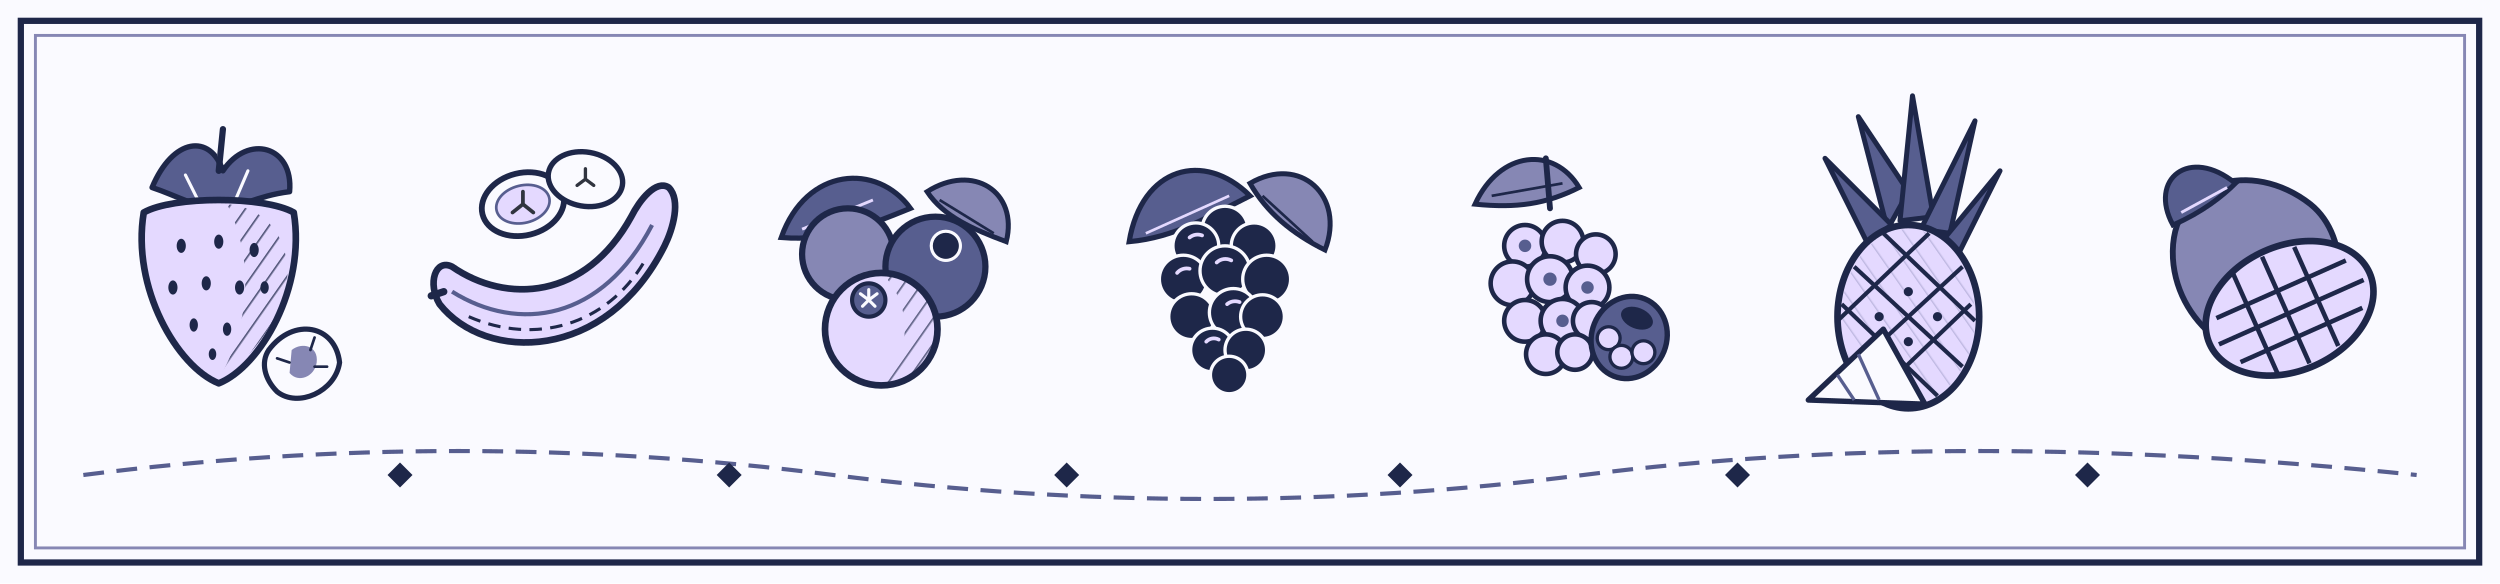
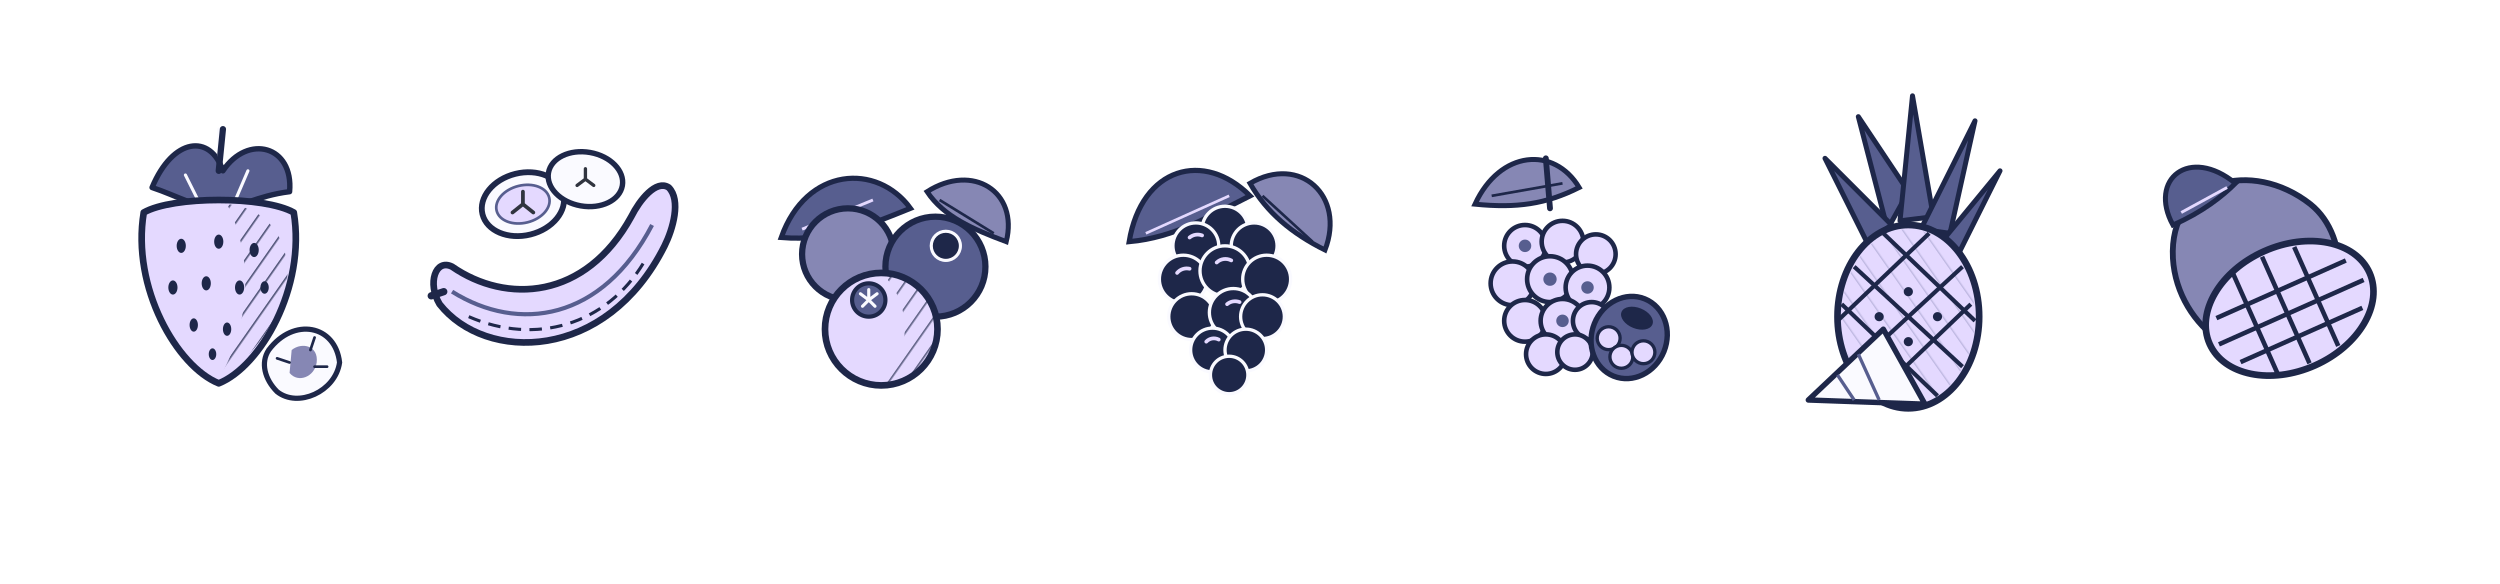
<svg xmlns="http://www.w3.org/2000/svg" viewBox="0 0 1200 280" fill="none" role="img" aria-labelledby="fruits-frieze-title">
  <defs>
    <pattern id="fruit-hatch" width="7" height="7" patternUnits="userSpaceOnUse" patternTransform="rotate(35)">
      <line x1="0" y1="0" x2="0" y2="7" stroke="#1E2749" stroke-width="1.6" />
    </pattern>
    <pattern id="fruit-cross" width="8" height="8" patternUnits="userSpaceOnUse" patternTransform="rotate(-35)">
      <line x1="0" y1="0" x2="0" y2="8" stroke="#575E8F" stroke-width="1.4" />
    </pattern>
  </defs>
-   <rect x="0" y="0" width="1200" height="280" fill="#FAFAFF" />
-   <rect x="10" y="10" width="1180" height="260" fill="none" stroke="#1E2749" stroke-width="3" />
-   <rect x="17" y="17" width="1166" height="246" fill="none" stroke="#8687B4" stroke-width="1.4" />
-   <path d="M40 228 Q220 205 400 228 T760 228 T1160 228" stroke="#575E8F" stroke-width="2" stroke-dasharray="10 6" fill="none" />
-   <g id="woodcut-strawberry" transform="translate(105, 130)">
-     <path d="M-32 -40 C-22 -64 -4 -66 2 -48 C14 -66 36 -60 34 -38 C18 -36 10 -30 0 -30 C-10 -30 -20 -36 -32 -40 Z" fill="#575E8F" stroke="#1E2749" stroke-width="2.6" stroke-linejoin="round" />
-     <path d="M-16 -46 L-10 -34 M14 -48 L8 -34 M0 -48 L0 -68" stroke="#FAFAFF" stroke-width="1.5" stroke-linecap="round" />
-     <path d="M0 -48 L2 -68" stroke="#1E2749" stroke-width="3" stroke-linecap="round" />
-     <path d="M-36 -28 C-42 8 -20 46 0 54 C20 46 42 8 36 -28 C22 -36 -22 -36 -36 -28 Z" fill="#E4D9FF" stroke="#1E2749" stroke-width="3.2" stroke-linejoin="round" />
-     <path d="M4 -32 C28 -30 36 -8 32 10 C25 32 10 46 0 52 C14 28 18 -4 4 -32 Z" fill="url(#fruit-hatch)" opacity="0.72" />
-     <g fill="#1E2749">
-       <ellipse cx="-18" cy="-12" rx="2.2" ry="3.4" />
-       <ellipse cx="0" cy="-14" rx="2.2" ry="3.4" />
-       <ellipse cx="17" cy="-10" rx="2.2" ry="3.4" />
-       <ellipse cx="-22" cy="8" rx="2.2" ry="3.4" />
-       <ellipse cx="-6" cy="6" rx="2.2" ry="3.4" />
-       <ellipse cx="10" cy="8" rx="2.2" ry="3.4" />
-       <ellipse cx="22" cy="8" rx="2" ry="3" />
-       <ellipse cx="-12" cy="26" rx="2" ry="3.2" />
-       <ellipse cx="4" cy="28" rx="2" ry="3.2" />
-       <ellipse cx="-3" cy="40" rx="1.8" ry="2.8" />
+   <g id="frieze-specimens">
+     <g id="woodcut-strawberry" transform="translate(105, 130)">
+       <path d="M-32 -40 C-22 -64 -4 -66 2 -48 C14 -66 36 -60 34 -38 C18 -36 10 -30 0 -30 C-10 -30 -20 -36 -32 -40 Z" fill="#575E8F" stroke="#1E2749" stroke-width="2.6" stroke-linejoin="round" />
+       <path d="M-16 -46 L-10 -34 M14 -48 L8 -34 M0 -48 L0 -68" stroke="#FAFAFF" stroke-width="1.5" stroke-linecap="round" />
+       <path d="M0 -48 L2 -68" stroke="#1E2749" stroke-width="3" stroke-linecap="round" />
+       <path d="M-36 -28 C-42 8 -20 46 0 54 C20 46 42 8 36 -28 C22 -36 -22 -36 -36 -28 Z" fill="#E4D9FF" stroke="#1E2749" stroke-width="3.2" stroke-linejoin="round" />
+       <path d="M4 -32 C28 -30 36 -8 32 10 C25 32 10 46 0 52 C14 28 18 -4 4 -32 Z" fill="url(#fruit-hatch)" opacity="0.72" />
+       <g fill="#1E2749">
+         <ellipse cx="-18" cy="-12" rx="2.2" ry="3.4" />
+         <ellipse cx="0" cy="-14" rx="2.2" ry="3.4" />
+         <ellipse cx="17" cy="-10" rx="2.2" ry="3.4" />
+         <ellipse cx="-22" cy="8" rx="2.2" ry="3.4" />
+         <ellipse cx="-6" cy="6" rx="2.2" ry="3.4" />
+         <ellipse cx="10" cy="8" rx="2.2" ry="3.4" />
+         <ellipse cx="22" cy="8" rx="2" ry="3" />
+         <ellipse cx="-12" cy="26" rx="2" ry="3.2" />
+         <ellipse cx="4" cy="28" rx="2" ry="3.2" />
+         <ellipse cx="-3" cy="40" rx="1.8" ry="2.8" />
+       </g>
+       <path d="M24 38 C36 22 56 26 58 44 C56 58 38 66 28 58 C22 52 20 44 24 38 Z" fill="#FAFAFF" stroke="#1E2749" stroke-width="2.5" />
+       <path d="M35 38 C40 34 48 36 47 44 C46 51 38 54 34 49 Z" fill="#8687B4" />
+       <path d="M28 42 L34 44 M46 32 L44 38 M52 46 L46 46" stroke="#1E2749" stroke-width="1.3" stroke-linecap="round" />
    </g>
-     <path d="M24 38 C36 22 56 26 58 44 C56 58 38 66 28 58 C22 52 20 44 24 38 Z" fill="#FAFAFF" stroke="#1E2749" stroke-width="2.5" />
-     <path d="M35 38 C40 34 48 36 47 44 C46 51 38 54 34 49 Z" fill="#8687B4" />
-     <path d="M28 42 L34 44 M46 32 L44 38 M52 46 L46 46" stroke="#1E2749" stroke-width="1.3" stroke-linecap="round" />
-   </g>
-   <g id="woodcut-banana" transform="translate(265, 132)">
-     <path d="M-54 14 C-32 42 26 42 54 -14 C58 -22 62 -36 56 -42 C50 -46 42 -36 38 -28 C16 12 -22 14 -48 -4 C-56 -8 -60 4 -54 14 Z" fill="#E4D9FF" stroke="#1E2749" stroke-width="3.2" stroke-linejoin="round" />
-     <path d="M-48 8 C-16 28 24 22 48 -24" stroke="#575E8F" stroke-width="2" fill="none" />
-     <path d="M-40 20 C-8 34 26 24 44 -6" stroke="#1E2749" stroke-width="1.5" stroke-dasharray="6 4" fill="none" />
-     <path d="M-52 8 L-58 10" stroke="#1E2749" stroke-width="3.5" stroke-linecap="round" />
-     <ellipse cx="-14" cy="-34" rx="20" ry="15" transform="rotate(-14 -14 -34)" fill="#FAFAFF" stroke="#1E2749" stroke-width="2.8" />
-     <ellipse cx="-14" cy="-34" rx="13" ry="9" transform="rotate(-14 -14 -34)" fill="#E4D9FF" stroke="#575E8F" stroke-width="1.3" />
-     <path d="M-14 -34 L-14 -40 M-14 -34 L-19 -30 M-14 -34 L-9 -30" stroke="#30343F" stroke-width="1.8" stroke-linecap="round" />
-     <ellipse cx="16" cy="-46" rx="18" ry="13" transform="rotate(10 16 -46)" fill="#FAFAFF" stroke="#1E2749" stroke-width="2.6" />
-     <path d="M16 -46 L16 -51 M16 -46 L12 -43 M16 -46 L20 -43" stroke="#30343F" stroke-width="1.6" stroke-linecap="round" />
-   </g>
-   <g id="woodcut-blueberries" transform="translate(425, 136)">
-     <path d="M-50 -22 C-38 -56 -4 -58 12 -36 C-8 -28 -26 -20 -50 -22 Z" fill="#575E8F" stroke="#1E2749" stroke-width="2.5" />
-     <path d="M-40 -26 L-6 -40" stroke="#E4D9FF" stroke-width="1.4" />
-     <path d="M20 -44 C42 -58 64 -44 58 -20 C42 -26 28 -32 20 -44 Z" fill="#8687B4" stroke="#1E2749" stroke-width="2.4" />
-     <path d="M26 -40 L52 -24" stroke="#1E2749" stroke-width="1.3" />
-     <circle cx="-18" cy="-14" r="22" fill="#8687B4" stroke="#1E2749" stroke-width="3" />
-     <circle cx="24" cy="-8" r="24" fill="#575E8F" stroke="#1E2749" stroke-width="3" />
-     <circle cx="29" cy="-18" r="7" fill="#1E2749" stroke="#FAFAFF" stroke-width="1.5" />
-     <circle cx="-2" cy="22" r="27" fill="#E4D9FF" stroke="#1E2749" stroke-width="3.2" />
-     <path d="M-2 -5 A27 27 0 0 1 25 22 A27 27 0 0 1 -2 49 C12 36 14 10 -2 -5 Z" fill="url(#fruit-hatch)" opacity="0.65" />
-     <circle cx="-8" cy="8" r="8" fill="#575E8F" stroke="#1E2749" stroke-width="2" />
-     <path d="M-12 5 L-8 8 L-4 5 M-11 11 L-8 8 L-5 11 M-8 3 L-8 8" stroke="#FAFAFF" stroke-width="1.5" stroke-linecap="round" />
-   </g>
-   <g id="woodcut-blackberry" transform="translate(588, 134)">
-     <path d="M-46 -18 C-40 -54 -10 -62 12 -40 C-8 -30 -24 -20 -46 -18 Z" fill="#575E8F" stroke="#1E2749" stroke-width="2.5" />
-     <path d="M-38 -22 L2 -40" stroke="#E4D9FF" stroke-width="1.3" />
-     <path d="M12 -46 C36 -60 58 -40 48 -14 C32 -22 20 -32 12 -46 Z" fill="#8687B4" stroke="#1E2749" stroke-width="2.4" />
-     <path d="M18 -40 L42 -18" stroke="#1E2749" stroke-width="1.3" />
-     <g fill="#1E2749" stroke="#FAFAFF" stroke-width="1.6">
-       <circle cx="0" cy="-24" r="11" />
-       <circle cx="-14" cy="-16" r="11" />
-       <circle cx="14" cy="-16" r="11" />
-       <circle cx="-20" cy="0" r="11.5" />
-       <circle cx="0" cy="-4" r="12" />
-       <circle cx="20" cy="0" r="11.5" />
-       <circle cx="-16" cy="18" r="11" />
-       <circle cx="4" cy="16" r="11.5" />
-       <circle cx="18" cy="18" r="10.5" />
-       <circle cx="-6" cy="34" r="10.5" />
-       <circle cx="10" cy="34" r="10" />
-       <circle cx="2" cy="46" r="9" />
+     <g id="woodcut-banana" transform="translate(265, 132)">
+       <path d="M-54 14 C-32 42 26 42 54 -14 C58 -22 62 -36 56 -42 C50 -46 42 -36 38 -28 C16 12 -22 14 -48 -4 C-56 -8 -60 4 -54 14 Z" fill="#E4D9FF" stroke="#1E2749" stroke-width="3.2" stroke-linejoin="round" />
+       <path d="M-48 8 C-16 28 24 22 48 -24" stroke="#575E8F" stroke-width="2" fill="none" />
+       <path d="M-40 20 C-8 34 26 24 44 -6" stroke="#1E2749" stroke-width="1.5" stroke-dasharray="6 4" fill="none" />
+       <path d="M-52 8 L-58 10" stroke="#1E2749" stroke-width="3.5" stroke-linecap="round" />
+       <ellipse cx="-14" cy="-34" rx="20" ry="15" transform="rotate(-14 -14 -34)" fill="#FAFAFF" stroke="#1E2749" stroke-width="2.8" />
+       <ellipse cx="-14" cy="-34" rx="13" ry="9" transform="rotate(-14 -14 -34)" fill="#E4D9FF" stroke="#575E8F" stroke-width="1.3" />
+       <path d="M-14 -34 L-14 -40 M-14 -34 L-19 -30 M-14 -34 L-9 -30" stroke="#30343F" stroke-width="1.8" stroke-linecap="round" />
+       <ellipse cx="16" cy="-46" rx="18" ry="13" transform="rotate(10 16 -46)" fill="#FAFAFF" stroke="#1E2749" stroke-width="2.6" />
+       <path d="M16 -46 L16 -51 M16 -46 L12 -43 M16 -46 L20 -43" stroke="#30343F" stroke-width="1.6" stroke-linecap="round" />
    </g>
-     <g stroke="#E4D9FF" stroke-width="1.8" stroke-linecap="round">
-       <path d="M-17 -20 A6 6 0 0 1 -11 -21" />
-       <path d="M-4 -8 A6 6 0 0 1 3 -9" />
-       <path d="M-23 -3 A6 6 0 0 1 -17 -5" />
-       <path d="M1 12 A6 6 0 0 1 7 11" />
-       <path d="M-9 30 A5 5 0 0 1 -3 29" />
+     <g id="woodcut-blueberries" transform="translate(425, 136)">
+       <path d="M-50 -22 C-38 -56 -4 -58 12 -36 C-8 -28 -26 -20 -50 -22 Z" fill="#575E8F" stroke="#1E2749" stroke-width="2.5" />
+       <path d="M-40 -26 L-6 -40" stroke="#E4D9FF" stroke-width="1.4" />
+       <path d="M20 -44 C42 -58 64 -44 58 -20 C42 -26 28 -32 20 -44 Z" fill="#8687B4" stroke="#1E2749" stroke-width="2.4" />
+       <path d="M26 -40 L52 -24" stroke="#1E2749" stroke-width="1.3" />
+       <circle cx="-18" cy="-14" r="22" fill="#8687B4" stroke="#1E2749" stroke-width="3" />
+       <circle cx="24" cy="-8" r="24" fill="#575E8F" stroke="#1E2749" stroke-width="3" />
+       <circle cx="29" cy="-18" r="7" fill="#1E2749" stroke="#FAFAFF" stroke-width="1.5" />
+       <circle cx="-2" cy="22" r="27" fill="#E4D9FF" stroke="#1E2749" stroke-width="3.2" />
+       <path d="M-2 -5 A27 27 0 0 1 25 22 A27 27 0 0 1 -2 49 C12 36 14 10 -2 -5 Z" fill="url(#fruit-hatch)" opacity="0.65" />
+       <circle cx="-8" cy="8" r="8" fill="#575E8F" stroke="#1E2749" stroke-width="2" />
+       <path d="M-12 5 L-8 8 L-4 5 M-11 11 L-8 8 L-5 11 M-8 3 L-8 8" stroke="#FAFAFF" stroke-width="1.5" stroke-linecap="round" />
+     </g>
+     <g id="woodcut-blackberry" transform="translate(588, 134)">
+       <path d="M-46 -18 C-40 -54 -10 -62 12 -40 C-8 -30 -24 -20 -46 -18 Z" fill="#575E8F" stroke="#1E2749" stroke-width="2.5" />
+       <path d="M-38 -22 L2 -40" stroke="#E4D9FF" stroke-width="1.3" />
+       <path d="M12 -46 C36 -60 58 -40 48 -14 C32 -22 20 -32 12 -46 Z" fill="#8687B4" stroke="#1E2749" stroke-width="2.4" />
+       <path d="M18 -40 L42 -18" stroke="#1E2749" stroke-width="1.3" />
+       <g fill="#1E2749" stroke="#FAFAFF" stroke-width="1.6">
+         <circle cx="0" cy="-24" r="11" />
+         <circle cx="-14" cy="-16" r="11" />
+         <circle cx="14" cy="-16" r="11" />
+         <circle cx="-20" cy="0" r="11.5" />
+         <circle cx="0" cy="-4" r="12" />
+         <circle cx="20" cy="0" r="11.5" />
+         <circle cx="-16" cy="18" r="11" />
+         <circle cx="4" cy="16" r="11.5" />
+         <circle cx="18" cy="18" r="10.5" />
+         <circle cx="-6" cy="34" r="10.5" />
+         <circle cx="10" cy="34" r="10" />
+         <circle cx="2" cy="46" r="9" />
+       </g>
+       <g stroke="#E4D9FF" stroke-width="1.8" stroke-linecap="round">
+         <path d="M-17 -20 A6 6 0 0 1 -11 -21" />
+         <path d="M-4 -8 A6 6 0 0 1 3 -9" />
+         <path d="M-23 -3 A6 6 0 0 1 -17 -5" />
+         <path d="M1 12 A6 6 0 0 1 7 11" />
+         <path d="M-9 30 A5 5 0 0 1 -3 29" />
+       </g>
+     </g>
+     <g id="woodcut-raspberry" transform="translate(746, 134)">
+       <path d="M-38 -36 C-26 -62 0 -64 12 -44 C-4 -36 -18 -34 -38 -36 Z" fill="#8687B4" stroke="#1E2749" stroke-width="2.4" />
+       <path d="M-30 -40 L4 -46" stroke="#1E2749" stroke-width="1.3" />
+       <path d="M-2 -34 L-4 -58" stroke="#1E2749" stroke-width="2.8" stroke-linecap="round" />
+       <g fill="#E4D9FF" stroke="#1E2749" stroke-width="2.2">
+         <circle cx="-14" cy="-16" r="10" />
+         <circle cx="4" cy="-18" r="10" />
+         <circle cx="20" cy="-12" r="9.5" />
+         <circle cx="-20" cy="2" r="10.5" />
+         <circle cx="-2" cy="0" r="11" />
+         <circle cx="16" cy="4" r="10.5" />
+         <circle cx="-14" cy="20" r="10" />
+         <circle cx="4" cy="20" r="10.5" />
+         <circle cx="18" cy="20" r="9" />
+         <circle cx="-4" cy="36" r="9.5" />
+         <circle cx="10" cy="35" r="8.5" />
+       </g>
+       <g fill="#575E8F">
+         <circle cx="-14" cy="-16" r="3" />
+         <circle cx="-2" cy="0" r="3.2" />
+         <circle cx="4" cy="20" r="3" />
+         <circle cx="16" cy="4" r="3" />
+       </g>
+       <g transform="translate(36, 28) rotate(22)">
+         <ellipse cx="0" cy="0" rx="18" ry="20" fill="#575E8F" stroke="#1E2749" stroke-width="2.6" />
+         <ellipse cx="0" cy="-10" rx="8" ry="5" fill="#1E2749" />
+         <circle cx="-9" cy="4" r="5.5" fill="#E4D9FF" stroke="#1E2749" stroke-width="1.6" />
+         <circle cx="0" cy="10" r="5.5" fill="#E4D9FF" stroke="#1E2749" stroke-width="1.6" />
+         <circle cx="9" cy="4" r="5.5" fill="#E4D9FF" stroke="#1E2749" stroke-width="1.6" />
+       </g>
+     </g>
+     <g id="woodcut-pineapple" transform="translate(914, 140)">
+       <g fill="#575E8F" stroke="#1E2749" stroke-width="2.4" stroke-linejoin="round">
+         <path d="M-8 -30 L-22 -84 L2 -48 Z" />
+         <path d="M-2 -34 L4 -94 L14 -36 Z" />
+         <path d="M8 -30 L34 -82 L22 -28 Z" />
+         <path d="M-18 -24 L-38 -64 L-6 -32 Z" />
+         <path d="M18 -24 L46 -58 L26 -18 Z" />
+       </g>
+       <ellipse cx="2" cy="12" rx="34" ry="44" fill="#E4D9FF" stroke="#1E2749" stroke-width="3.2" />
+       <ellipse cx="2" cy="12" rx="32" ry="42" fill="url(#fruit-cross)" opacity="0.25" />
+       <g stroke="#1E2749" stroke-width="2">
+         <path d="M-24 -12 L28 36 M-30 6 L16 50 M-10 -28 L34 14" />
+         <path d="M28 -12 L-24 36 M32 6 L-14 50 M12 -28 L-32 14" />
+       </g>
+       <g fill="#1E2749">
+         <circle cx="2" cy="0" r="2.2" />
+         <circle cx="-12" cy="12" r="2.2" />
+         <circle cx="16" cy="12" r="2.2" />
+         <circle cx="2" cy="24" r="2.2" />
+       </g>
+       <path d="M-46 52 L-10 18 L10 54 Z" fill="#FAFAFF" stroke="#1E2749" stroke-width="2.6" stroke-linejoin="round" />
+       <line x1="-22" y1="30" x2="-12" y2="52" stroke="#575E8F" stroke-width="1.6" />
+       <line x1="-32" y1="40" x2="-24" y2="52" stroke="#575E8F" stroke-width="1.6" />
+     </g>
+     <g id="woodcut-mango" transform="translate(1085, 134)">
+       <path d="M-42 -10 C-44 -48 -4 -58 24 -36 C44 -20 42 18 20 32 C-4 48 -40 24 -42 -10 Z" fill="#8687B4" stroke="#1E2749" stroke-width="2.8" />
+       <ellipse cx="14" cy="14" rx="42" ry="30" transform="rotate(-24 14 14)" fill="#E4D9FF" stroke="#1E2749" stroke-width="3.2" />
+       <g transform="rotate(-24 14 14)" stroke="#1E2749" stroke-width="2.2">
+         <line x1="-20" y1="4" x2="48" y2="4" />
+         <line x1="-24" y1="16" x2="52" y2="16" />
+         <line x1="-18" y1="28" x2="46" y2="28" />
+         <line x1="-4" y1="-12" x2="-4" y2="40" />
+         <line x1="12" y1="-14" x2="12" y2="42" />
+         <line x1="28" y1="-12" x2="28" y2="40" />
+       </g>
+       <path d="M-12 -46 C-34 -64 -54 -48 -42 -26 C-28 -32 -18 -40 -12 -46 Z" fill="#575E8F" stroke="#1E2749" stroke-width="2.4" />
+       <path d="M-38 -32 L-16 -44" stroke="#E4D9FF" stroke-width="1.4" />
    </g>
  </g>
-   <g id="woodcut-raspberry" transform="translate(746, 134)">
-     <path d="M-38 -36 C-26 -62 0 -64 12 -44 C-4 -36 -18 -34 -38 -36 Z" fill="#8687B4" stroke="#1E2749" stroke-width="2.4" />
-     <path d="M-30 -40 L4 -46" stroke="#1E2749" stroke-width="1.3" />
-     <path d="M-2 -34 L-4 -58" stroke="#1E2749" stroke-width="2.8" stroke-linecap="round" />
-     <g fill="#E4D9FF" stroke="#1E2749" stroke-width="2.2">
-       <circle cx="-14" cy="-16" r="10" />
-       <circle cx="4" cy="-18" r="10" />
-       <circle cx="20" cy="-12" r="9.5" />
-       <circle cx="-20" cy="2" r="10.5" />
-       <circle cx="-2" cy="0" r="11" />
-       <circle cx="16" cy="4" r="10.5" />
-       <circle cx="-14" cy="20" r="10" />
-       <circle cx="4" cy="20" r="10.5" />
-       <circle cx="18" cy="20" r="9" />
-       <circle cx="-4" cy="36" r="9.5" />
-       <circle cx="10" cy="35" r="8.5" />
-     </g>
-     <g fill="#575E8F">
-       <circle cx="-14" cy="-16" r="3" />
-       <circle cx="-2" cy="0" r="3.2" />
-       <circle cx="4" cy="20" r="3" />
-       <circle cx="16" cy="4" r="3" />
-     </g>
-     <g transform="translate(36, 28) rotate(22)">
-       <ellipse cx="0" cy="0" rx="18" ry="20" fill="#575E8F" stroke="#1E2749" stroke-width="2.6" />
-       <ellipse cx="0" cy="-10" rx="8" ry="5" fill="#1E2749" />
-       <circle cx="-9" cy="4" r="5.5" fill="#E4D9FF" stroke="#1E2749" stroke-width="1.6" />
-       <circle cx="0" cy="10" r="5.5" fill="#E4D9FF" stroke="#1E2749" stroke-width="1.6" />
-       <circle cx="9" cy="4" r="5.5" fill="#E4D9FF" stroke="#1E2749" stroke-width="1.6" />
-     </g>
-   </g>
-   <g id="woodcut-pineapple" transform="translate(914, 140)">
-     <g fill="#575E8F" stroke="#1E2749" stroke-width="2.4" stroke-linejoin="round">
-       <path d="M-8 -30 L-22 -84 L2 -48 Z" />
-       <path d="M-2 -34 L4 -94 L14 -36 Z" />
-       <path d="M8 -30 L34 -82 L22 -28 Z" />
-       <path d="M-18 -24 L-38 -64 L-6 -32 Z" />
-       <path d="M18 -24 L46 -58 L26 -18 Z" />
-     </g>
-     <ellipse cx="2" cy="12" rx="34" ry="44" fill="#E4D9FF" stroke="#1E2749" stroke-width="3.2" />
-     <ellipse cx="2" cy="12" rx="32" ry="42" fill="url(#fruit-cross)" opacity="0.25" />
-     <g stroke="#1E2749" stroke-width="2">
-       <path d="M-24 -12 L28 36 M-30 6 L16 50 M-10 -28 L34 14" />
-       <path d="M28 -12 L-24 36 M32 6 L-14 50 M12 -28 L-32 14" />
-     </g>
-     <g fill="#1E2749">
-       <circle cx="2" cy="0" r="2.2" />
-       <circle cx="-12" cy="12" r="2.2" />
-       <circle cx="16" cy="12" r="2.2" />
-       <circle cx="2" cy="24" r="2.2" />
-     </g>
-     <path d="M-46 52 L-10 18 L10 54 Z" fill="#FAFAFF" stroke="#1E2749" stroke-width="2.6" stroke-linejoin="round" />
-     <line x1="-22" y1="30" x2="-12" y2="52" stroke="#575E8F" stroke-width="1.6" />
-     <line x1="-32" y1="40" x2="-24" y2="52" stroke="#575E8F" stroke-width="1.6" />
-   </g>
-   <g id="woodcut-mango" transform="translate(1085, 134)">
-     <path d="M-42 -10 C-44 -48 -4 -58 24 -36 C44 -20 42 18 20 32 C-4 48 -40 24 -42 -10 Z" fill="#8687B4" stroke="#1E2749" stroke-width="2.8" />
-     <ellipse cx="14" cy="14" rx="42" ry="30" transform="rotate(-24 14 14)" fill="#E4D9FF" stroke="#1E2749" stroke-width="3.2" />
-     <g transform="rotate(-24 14 14)" stroke="#1E2749" stroke-width="2.2">
-       <line x1="-20" y1="4" x2="48" y2="4" />
-       <line x1="-24" y1="16" x2="52" y2="16" />
-       <line x1="-18" y1="28" x2="46" y2="28" />
-       <line x1="-4" y1="-12" x2="-4" y2="40" />
-       <line x1="12" y1="-14" x2="12" y2="42" />
-       <line x1="28" y1="-12" x2="28" y2="40" />
-     </g>
-     <path d="M-12 -46 C-34 -64 -54 -48 -42 -26 C-28 -32 -18 -40 -12 -46 Z" fill="#575E8F" stroke="#1E2749" stroke-width="2.4" />
-     <path d="M-38 -32 L-16 -44" stroke="#E4D9FF" stroke-width="1.4" />
-   </g>
-   <g fill="#1E2749">
-     <polygon points="186,228 192,222 198,228 192,234" />
-     <polygon points="344,228 350,222 356,228 350,234" />
-     <polygon points="506,228 512,222 518,228 512,234" />
-     <polygon points="666,228 672,222 678,228 672,234" />
-     <polygon points="828,228 834,222 840,228 834,234" />
-     <polygon points="996,228 1002,222 1008,228 1002,234" />
-   </g>
</svg>
